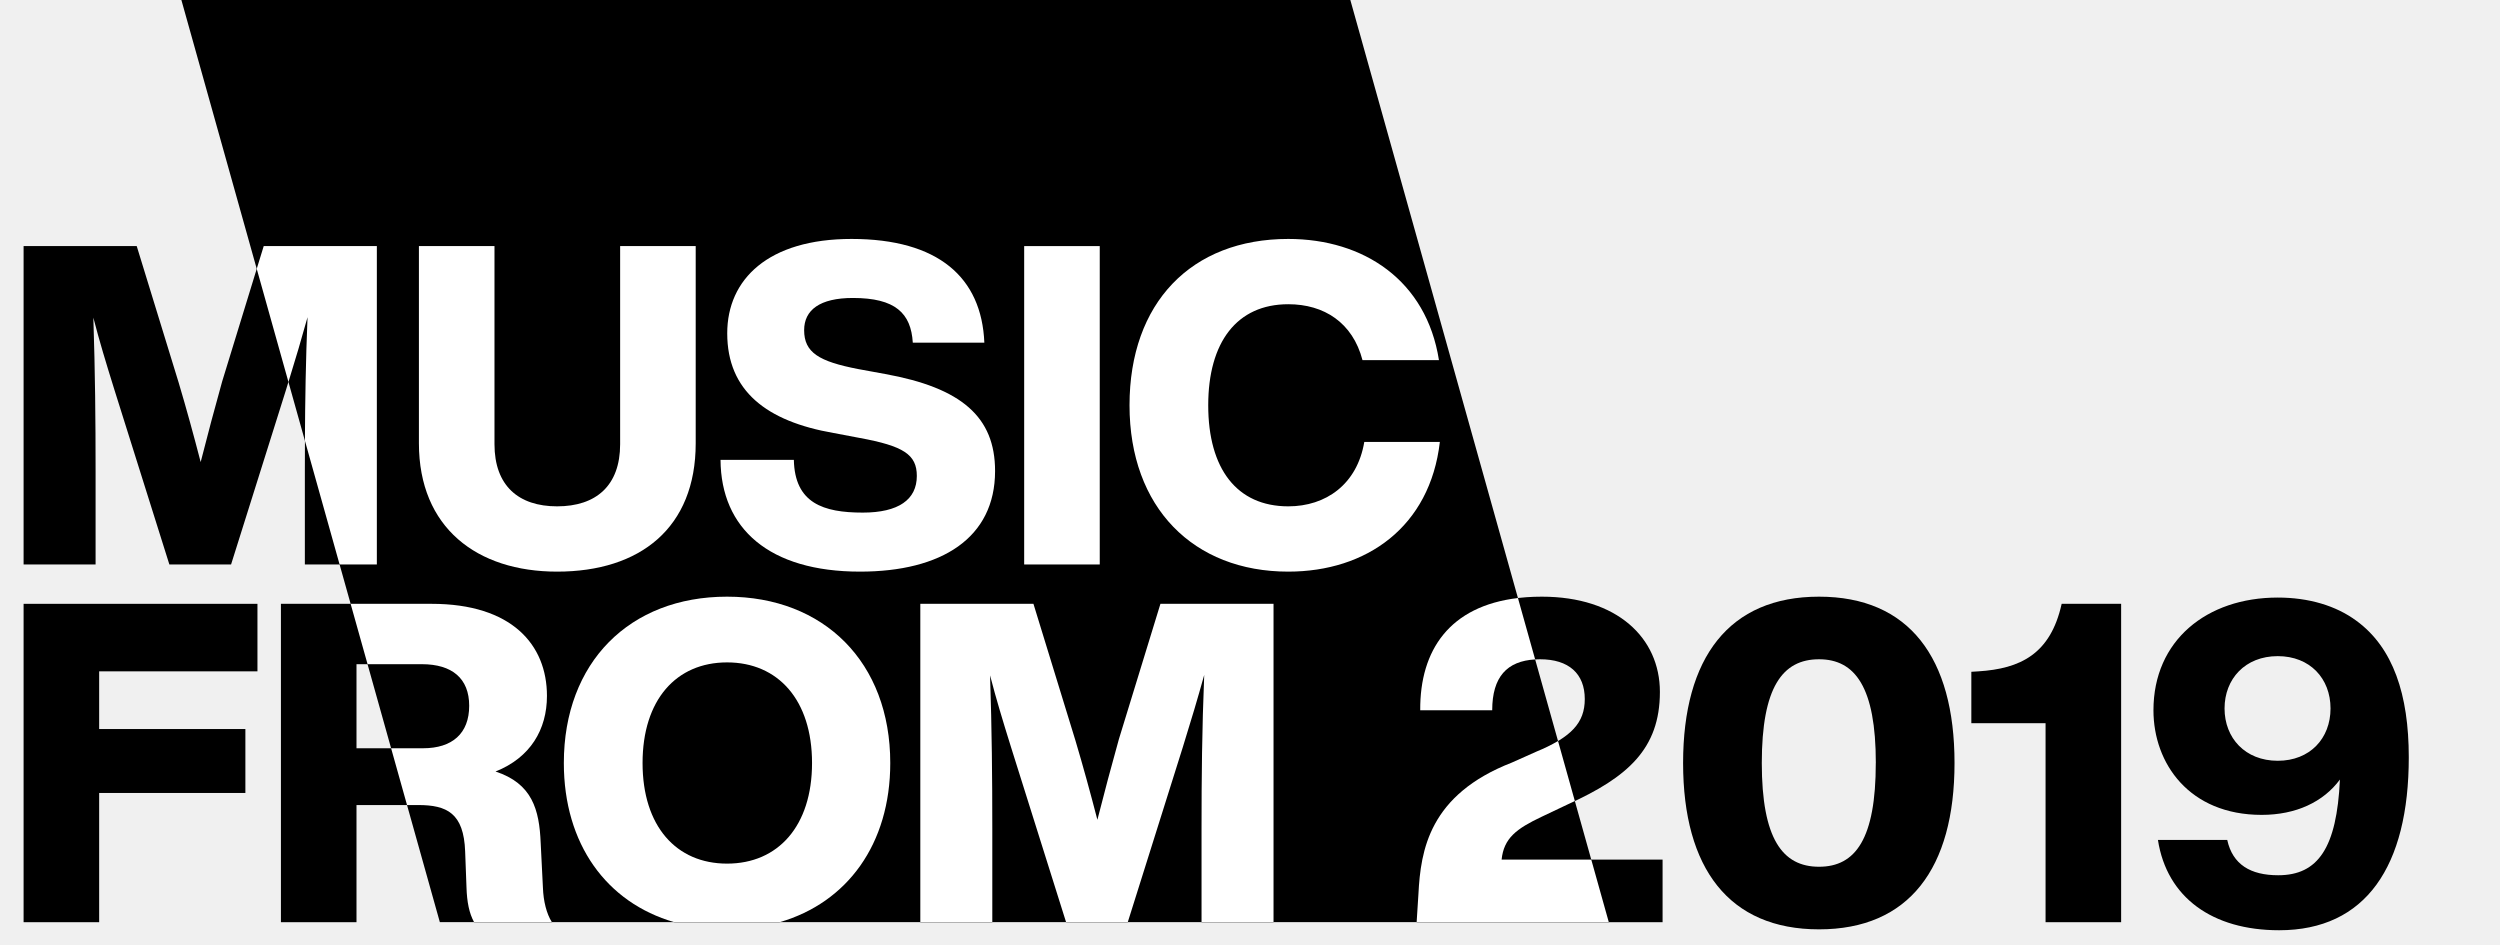
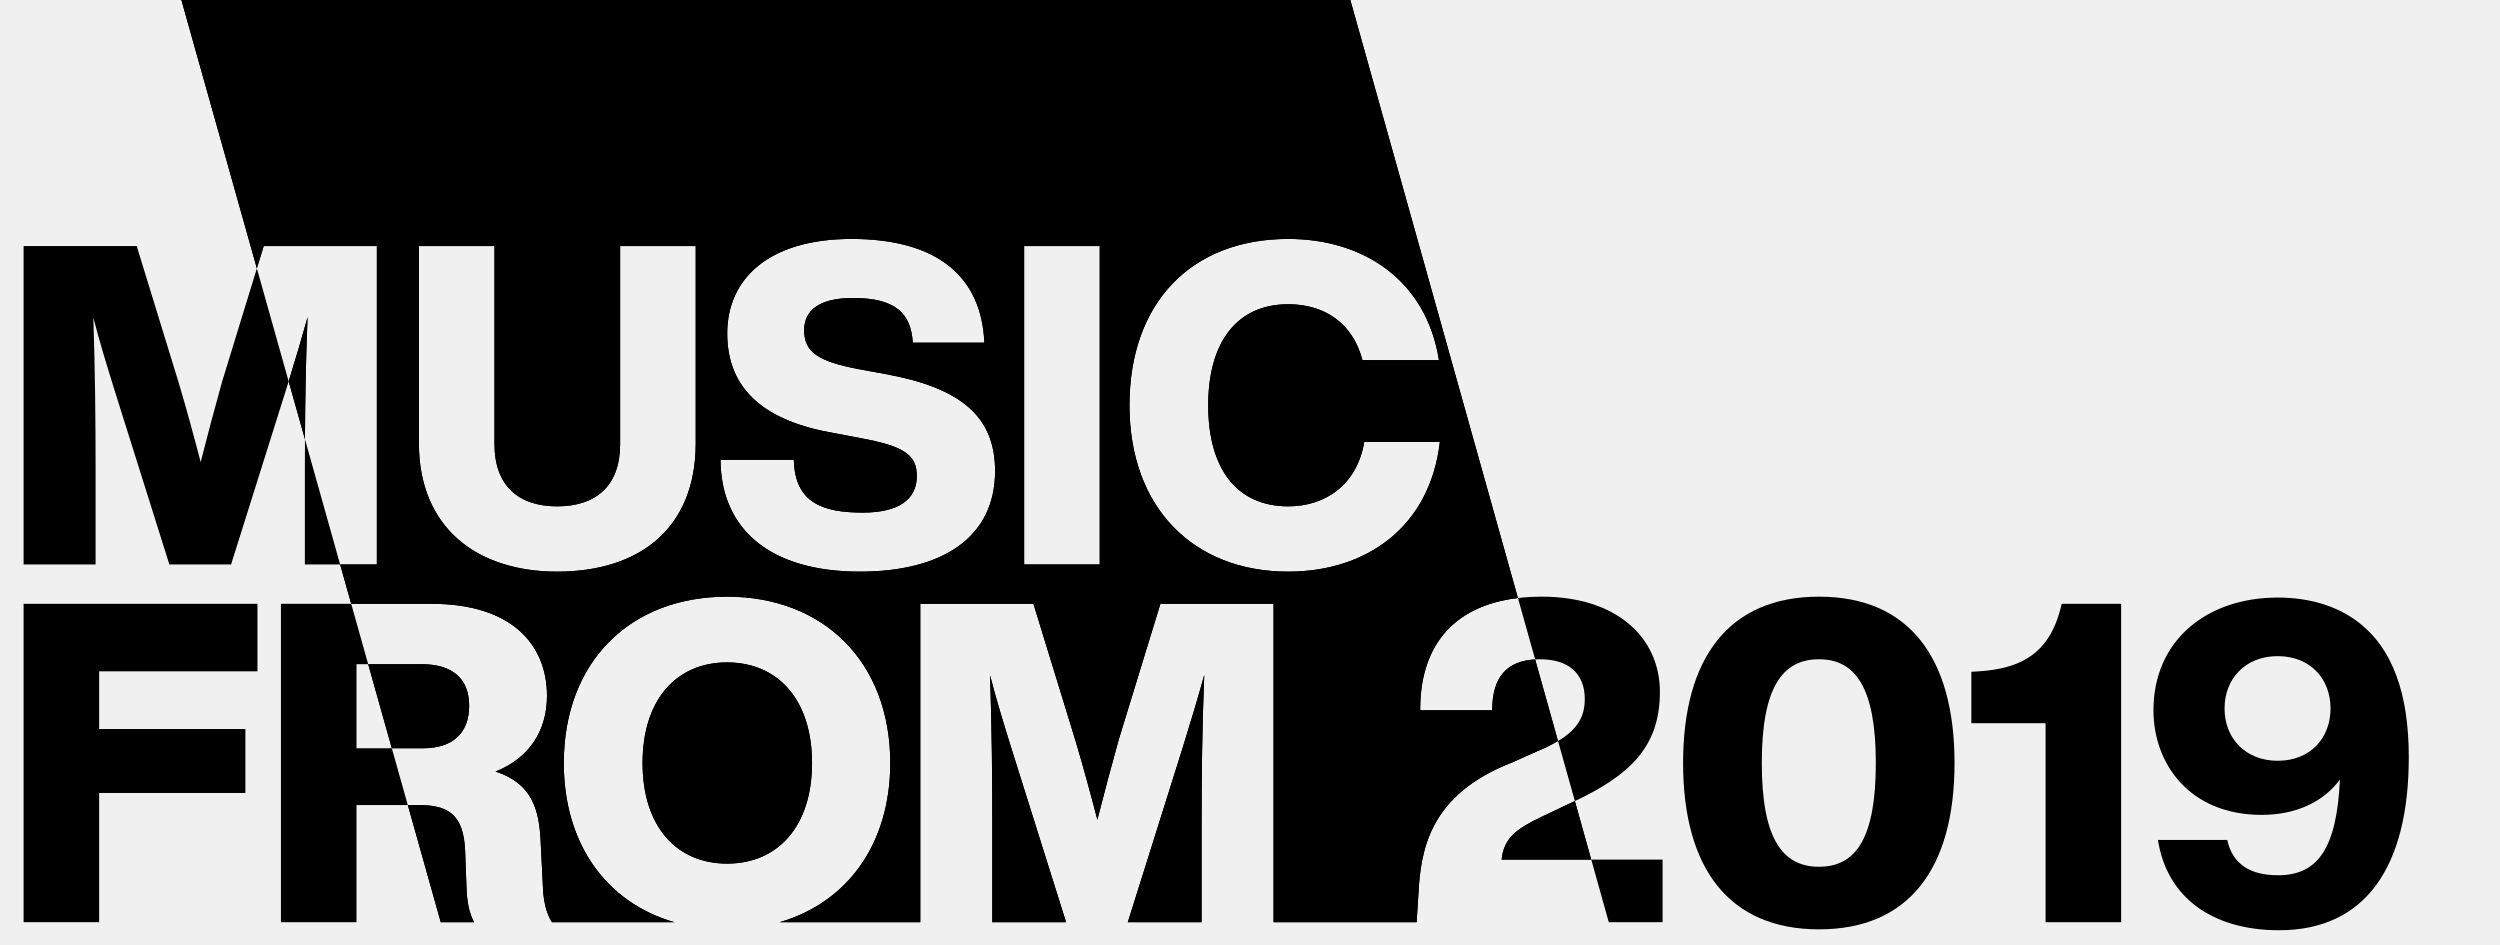
<svg xmlns="http://www.w3.org/2000/svg" viewBox="0 0 2795.44 1056.11">
-   <defs>
-     <style>.cls-1{fill:none;}.cls-2{fill:#fff;}</style>
-   </defs>
  <g id="Ebene_3" data-name="Ebene 3">
-     <path d="M421.38,275.18v356h-80.5V526.68c0-57,.5-111,3-172-7.5,27-14.5,50.5-24,81l-61.5,195.5h-69l-61.5-195.5c-9.5-30.5-16.5-53.5-23.5-80.5,2,61,2.5,114.5,2.5,171.5v104.5H26.38v-356h126.5l47,153c8.5,28.5,17,59.5,24.5,88.5,7.5-29.5,16-61.5,24-90l46.5-151.5Z" />
-     <path d="M468.42,495.68V275.18h84.5v221.5c0,46.5,27,69.5,70,69.5,43.5,0,70.5-23,70.5-69.5V275.18h84.5v220.5c0,94.5-62,143.5-155,143.5C533.42,639.18,468.42,590.18,468.42,495.68Z" />
-     <path d="M805.67,514.18h82c1,48.5,33,59,77,59,40,0,60.5-14.5,60.5-41,0-24-15-33.5-64-42.5l-29-5.5c-75-13-119-47-119-111.5,0-60.5,46-105.5,139-105.5,97,0,145.5,43,148.5,116h-80c-2-33-19.5-50-67-50-37,0-54.5,13.5-54.5,36,0,25,16.5,35,60.5,43.5l30,5.5c85.5,15.5,123,48,123,108.5,0,75-60,112.5-151,112.5C860.17,639.18,806.17,591.18,805.67,514.18Z" />
-     <path d="M1145.21,275.18h84.5v356h-84.5Z" />
-     <path d="M1263,453.18c0-114.5,69-186,177.5-186,84.5,0,154.5,46.5,168.5,135.5h-85.5c-11-42-43-62.5-83-62.5-57.5,0-89.5,42.5-89.5,113,0,71,32,113,89.5,113,42,0,77-24.5,85-72H1610c-11,95-82,145-169.5,145C1334.51,639.18,1263,567.68,1263,453.18Z" />
-     <path d="M110.88,750.68v64.5h163.5v71.5H110.88v144.5H26.38v-356h261.5v75.5Z" />
-     <path d="M617.12,1031.18h-87c-5.5-10-8-22.5-8.5-39l-1.5-40c-1.5-43-20.5-52-52.5-52h-69v131h-84.5v-356h168.5c89.5,0,129,45.5,129,103,0,37.5-18.5,69-57.5,84.5,41,13.5,49,42.5,50.5,80l2.5,50C607.62,1007.68,611.12,1021.68,617.12,1031.18Zm-144-194.5c32.5,0,51.5-16.5,51.5-47.5,0-30.5-19-46.5-53-46.5h-73v94Z" />
-     <path d="M813,667.18c-109,0-182.5,73.5-182.5,186,0,90.75,47.84,156.11,123.55,178h117.7c75.58-21.89,123.75-87.25,123.75-178C995.47,740.68,921.47,667.18,813,667.18Zm0,298.5c-57,0-94.5-42-94.5-112.5S756,740.68,813,740.68s95,42,95,112.5S870,965.68,813,965.68Z" />
-     <path d="M1424.07,675.18v356h-80.5V926.68c0-57,.5-111,3-172-7.5,27-14.5,50.5-24,81l-61.5,195.5h-69l-61.5-195.5c-9.5-30.5-16.5-53.5-23.5-80.5,2,61,2.5,114.5,2.5,171.5v104.5h-80.5v-356h126.5l47,153c8.5,28.5,17,59.5,24.5,88.5,7.5-29.5,16-61.5,24-90l46.5-151.5Z" />
-     <path d="M1859.06,961.18v70h-275l2-31.5c2.5-49,12-111,104.5-147l28-12.5c38.5-16,53.5-32,53.5-58.5,0-28.5-18-44.5-50-44.5-35,0-53.5,17.5-53.5,57h-80.5c-.5-75,41-127,136-127,84,0,132,46,132,106.5,0,64-36.5,95.5-102.5,125.5l-29.5,14c-28.5,13.5-42.5,24-45,48Z" />
-     <path d="M1882,853.18c0-118,51.5-186,152-186s151.5,68,151.5,186-51,186-151.5,186S1882,971.18,1882,853.18Zm215.5,0c0-84.5-23-116-63.5-116-41,0-64,31.5-64,116s23,116,64,116S2097.46,937.68,2097.46,853.18Z" />
-     <path d="M2371.8,1031.18h-84.5V808.68h-83v-57.5l8-.5c46.5-3,80.5-19,93-75.5h66.5Z" />
-     <path d="M2693.44,846.68c0,122-48,193.5-145,193.5-74.5,0-125.5-36.5-135.5-101h77.5c6,27.5,26,39.5,57,39.5,44.5,0,65.5-30.5,69-107-18.5,25-49,39.5-87.5,39.5-81,0-121-57.5-121-117,0-78,59.5-126,139-126,34.5,0,65,9,88,26C2675.94,724.18,2693.44,776.68,2693.44,846.68Zm-87.5-54.5c0-33.5-23-58.5-59-58.5-36.5,0-59.5,25.5-59.5,58.5s23,58.5,59.5,58.5C2582.94,850.68,2605.94,825.68,2605.94,792.18Z" />
-     <polyline points="202.82 0 1509.91 0 1798.91 1031.11 491.82 1031.11" />
-     <path class="cls-1" d="M1724.06,913.18c-28.5,13.5-42.5,24-45,48h100.25L1761,895.73c-2.43,1.15-4.89,2.3-7.41,3.45Z" />
-     <path class="cls-1" d="M1107.07,755.18c2,61,2.5,114.5,2.5,171.5v104.43h82.48l-61.48-195.43C1121.07,805.18,1114.07,782.18,1107.07,755.18Z" />
-     <path class="cls-1" d="M1346.57,754.68c-7.5,27-14.5,50.5-24,81l-61.48,195.43h82.48V926.68C1343.57,869.68,1344.07,815.68,1346.57,754.68Z" />
-     <path class="cls-1" d="M322.53,427.11,341,492.81c.21-45,.93-89.31,2.93-138.13C337.1,379.09,330.72,400.66,322.53,427.11Z" />
-     <path class="cls-1" d="M521.62,992.18l-1.5-40c-1.5-43-20.5-52-52.5-52H455.13l36.69,130.93h38.27C524.61,1021.12,522.12,1008.64,521.62,992.18Z" />
-     <path class="cls-1" d="M524.62,789.18c0-30.5-19-46.5-53-46.5H411l26.35,94h35.79C505.62,836.68,524.62,820.18,524.62,789.18Z" />
-     <path class="cls-1" d="M611.62,778.18c0,37.5-18.5,69-57.5,84.5,41,13.5,49,42.5,50.5,80l2.5,50c.5,15,4,28.93,10,38.43H753.79c-75.58-21.95-123.32-87.27-123.32-177.93,0-112.5,73.5-186,182.5-186,108.5,0,182.5,73.5,182.5,186,0,90.66-48.07,156-123.51,177.93h157.11V675.18h126.5l47,153c8.5,28.5,17,59.5,24.5,88.5,7.5-29.5,16-61.5,24-90l46.5-151.5h126.5v355.93h160l2-31.43c2.5-49,12-111,104.5-147l28-12.5a184.63,184.63,0,0,0,23.6-11.57l-25.58-91.27c-31.44,1.79-48,19.46-48,56.84h-80.5c-.45-67.56,33.18-116.44,109.28-125.49L1509.91,0H202.82l84.25,300.59,7.81-25.41h126.5v356H379.73l12.33,44h90.56C572.12,675.18,611.62,720.68,611.62,778.18Zm828.89-511c84.5,0,154.5,46.5,168.5,135.5h-85.5c-11-42-43-62.5-83-62.5-57.5,0-89.5,42.5-89.5,113,0,71,32,113,89.5,113,42,0,77-24.5,85-72H1610c-11,95-82,145-169.5,145-106,0-177.5-71.5-177.5-186S1332,267.18,1440.51,267.18Zm-295.3,8h84.5v356h-84.5Zm-184,214.5-29-5.5c-75-13-119-47-119-111.5,0-60.5,46-105.5,139-105.5,97,0,145.5,43,148.5,116h-80c-2-33-19.5-50-67-50-37,0-54.5,13.5-54.5,36,0,25,16.5,35,60.5,43.5l30,5.5c85.5,15.5,123,48,123,108.5,0,75-60,112.5-151,112.5-101.5,0-155.5-48-156-125h82c1,48.5,33,59,77,59,40,0,60.5-14.5,60.5-41C1025.17,508.18,1010.17,498.68,961.17,489.68ZM468.42,275.18h84.5v221.5c0,46.5,27,69.5,70,69.5,43.5,0,70.5-23,70.5-69.5V275.18h84.5v220.5c0,94.5-62,143.5-155,143.5-89.5,0-154.5-49-154.5-143.5Z" />
-     <path class="cls-1" d="M813,740.68c-57,0-94.5,42-94.5,112.5S756,965.68,813,965.68s95-42,95-112.5S870,740.68,813,740.68Z" />
-     <path class="cls-2" d="M421.38,275.18H294.88l-7.81,25.41,35.46,126.52c8.19-26.45,14.57-48,21.35-72.43-2,48.82-2.72,93.15-2.93,138.13l38.78,138.37h41.65Z" />
-     <path class="cls-2" d="M622.92,639.18c93,0,155-49,155-143.5V275.18h-84.5v221.5c0,46.5-27,69.5-70.5,69.5-43,0-70-23-70-69.5V275.18h-84.5v220.5C468.42,590.18,533.42,639.18,622.92,639.18Z" />
-     <path class="cls-2" d="M964.67,573.18c-44,0-76-10.5-77-59h-82c.5,77,54.5,125,156,125,91,0,151-37.5,151-112.5,0-60.5-37.5-93-123-108.5l-30-5.5c-44-8.5-60.5-18.5-60.5-43.5,0-22.5,17.5-36,54.5-36,47.5,0,65,17,67,50h80c-3-73-51.5-116-148.5-116-93,0-139,45-139,105.5,0,64.5,44,98.5,119,111.5l29,5.5c49,9,64,18.5,64,42.5C1025.17,558.68,1004.67,573.18,964.67,573.18Z" />
-     <rect class="cls-2" x="1145.21" y="275.18" width="84.5" height="356" />
-     <path class="cls-2" d="M1440.51,639.18c87.5,0,158.5-50,169.5-145h-84.5c-8,47.5-43,72-85,72-57.5,0-89.5-42-89.5-113,0-70.5,32-113,89.5-113,40,0,72,20.5,83,62.5H1609c-14-89-84-135.5-168.5-135.5-108.5,0-177.5,71.5-177.5,186S1334.51,639.18,1440.51,639.18Z" />
-     <path class="cls-2" d="M520.12,952.18l1.5,40c.5,16.46,3,28.94,8.47,38.93h87c-6-9.5-9.46-23.47-10-38.43l-2.5-50c-1.5-37.5-9.5-66.5-50.5-80,39-15.5,57.5-47,57.5-84.5,0-57.5-39.5-103-129-103H392.06L411,742.68h60.64c34,0,53,16,53,46.5,0,31-19,47.5-51.5,47.5H437.33l17.8,63.5h12.49C499.62,900.18,518.62,909.18,520.12,952.18Z" />
-     <path class="cls-2" d="M995.47,853.18c0-112.5-74-186-182.5-186-109,0-182.5,73.5-182.5,186,0,90.66,47.74,156,123.32,177.93H872C947.4,1009.16,995.47,943.84,995.47,853.18ZM813,965.68c-57,0-94.5-42-94.5-112.5S756,740.68,813,740.68s95,42,95,112.5S870,965.68,813,965.68Z" />
-     <path class="cls-2" d="M1297.57,675.18l-46.5,151.5c-8,28.5-16.5,60.5-24,90-7.5-29-16-60-24.5-88.5l-47-153h-126.5v355.93h80.5V926.68c0-57-.5-110.5-2.5-171.5,7,27,14,50,23.5,80.5l61.48,195.43h69l61.48-195.43c9.5-30.5,16.5-54,24-81-2.5,61-3,115-3,172v104.43h80.5V675.18Z" />
-     <path class="cls-2" d="M1690.56,852.68c-92.5,36-102,98-104.5,147l-2,31.43h214.85l-19.6-69.93H1679.06c2.5-24,16.5-34.5,45-48l29.5-14c2.52-1.15,5-2.3,7.41-3.45l-18.81-67.12a184.63,184.63,0,0,1-23.6,11.57Z" />
-     <path class="cls-2" d="M1588.06,794.18h80.5c0-37.38,16.58-55,48-56.84l-19.24-68.65C1621.24,677.74,1587.61,726.62,1588.06,794.18Z" />
+     <path d="M248.38,426.68c-8,28.5-16.5,60.5-24,90-7.5-29-16-60-24.5-88.5l-47-153H26.38v356h80.5V526.68c0-57-.5-110.5-2.5-171.5,7,27,14,50,23.5,80.5l61.5,195.5h69l61.5-195.5c1-3.17,1.93-6.24,2.87-9.26L287.22,300.11Z" />
+     <path d="M340.88,526.68v104.5h39.45L341,491.18C340.9,502.94,340.88,514.74,340.88,526.68Z" />
+     <polygon points="26.38 1031.17 110.88 1031.17 110.88 886.67 274.38 886.67 274.38 815.17 110.88 815.17 110.88 750.67 287.88 750.67 287.88 675.17 26.38 675.17 26.38 1031.17" />
+     <polygon points="314.13 1031.17 398.63 1031.17 398.63 900.17 455.98 900.17 438.12 836.67 398.63 836.67 398.63 742.67 411.69 742.67 392.7 675.17 314.13 675.17 314.13 1031.17" />
+     <path d="M1856.06,773.68c0-60.5-48-106.5-132-106.5a228.38,228.38,0,0,0-26.74,1.51l19.24,68.65c1.79-.1,3.62-.16,5.5-.16,32,0,50,16,50,44.5,0,20.19-8.73,34.29-29.92,46.93L1761,895.74C1822.27,866.73,1856.06,835.24,1856.06,773.68Z" />
+     <polygon points="1798.91 1031.17 1859.06 1031.17 1859.06 961.17 1779.3 961.17 1798.91 1031.17" />
+     <path d="M2034,667.18c-100.5,0-152,68-152,186s51.5,186,152,186,151.5-68,151.5-186S2134.46,667.18,2034,667.18Zm0,302c-41,0-64-31.5-64-116s23-116,64-116c40.5,0,63.5,31.5,63.5,116S2075,969.18,2034,969.18Z" />
+     <path d="M2212.3,750.68l-8,.5v57.5h83v222.5h84.5v-356h-66.5C2292.8,731.68,2258.8,747.68,2212.3,750.68Z" />
+     <path d="M2634.94,694.18c-23-17-53.5-26-88-26-79.5,0-139,48-139,126,0,59.5,40,117,121,117,38.5,0,69-14.5,87.5-39.5-3.5,76.5-24.5,107-69,107-31,0-51-12-57-39.5h-77.5c10,64.5,61,101,135.5,101,97,0,145-71.5,145-193.5C2693.44,776.68,2675.94,724.18,2634.94,694.18Zm-88,156.5c-36.5,0-59.5-25.5-59.5-58.5s23-58.5,59.5-58.5c36,0,59,25,59,58.5S2582.94,850.68,2546.94,850.68Z" />
+     <path d="M908,853.18c0-70.5-38-112.5-95-112.5s-94.5,42-94.5,112.5S756,965.68,813,965.68,908,923.68,908,853.18Z" />
+     <path d="M530.12,1031.18c-5.5-10-8-22.5-8.5-39l-1.5-40c-1.5-43-20.5-52-52.5-52H456l36.84,131Z" />
+     <path d="M1668.56,794.18h-80.5c-.45-67.55,33.18-116.44,109.26-125.49L1509.91,0H202.82l84.4,300.11,7.66-24.93h126.5v356H380.33l12.38,44h89.91c89.5,0,129,45.5,129,103,0,37.5-18.5,69-57.5,84.5,41,13.5,49,42.5,50.5,80l2.5,50c.5,15,4,29,10,38.5H754c-75.71-21.89-123.55-87.25-123.55-178,0-112.5,73.5-186,182.5-186,108.5,0,182.5,73.5,182.5,186,0,90.75-48.17,156.11-123.75,178h157.35v-356h126.5l47,153c8.5,28.5,17,59.5,24.5,88.5,7.5-29.5,16-61.5,24-90l46.5-151.5h126.5v356h160l2-31.5c2.5-49,12-111,104.5-147l28-12.5a183.61,183.61,0,0,0,23.58-11.57l-25.58-91.27C1685.13,739.13,1668.56,756.8,1668.56,794.18ZM777.92,495.68c0,94.5-62,143.5-155,143.5-89.5,0-154.5-49-154.5-143.5V275.18h84.5v221.5c0,46.5,27,69.5,70,69.5,43.5,0,70.5-23,70.5-69.5V275.18h84.5Zm183.75,143.5c-101.5,0-155.5-48-156-125h82c1,48.5,33,59,77,59,40,0,60.5-14.5,60.5-41,0-24-15-33.5-64-42.5l-29-5.5c-75-13-119-47-119-111.5,0-60.5,46-105.5,139-105.5,97,0,145.5,43,148.5,116h-80c-2-33-19.5-50-67-50-37,0-54.5,13.5-54.5,36,0,25,16.5,35,60.5,43.5l30,5.5c85.5,15.5,123,48,123,108.5C1112.67,601.68,1052.67,639.18,961.67,639.18Zm268-8h-84.5v-356h84.5Zm210.8,8c-106,0-177.5-71.5-177.5-186s69-186,177.5-186c84.5,0,154.5,46.5,168.5,135.5h-85.5c-11-42-43-62.5-83-62.5-57.5,0-89.5,42.5-89.5,113,0,71,32,113,89.5,113,42,0,77-24.5,85-72H1610C1599,589.18,1528,639.18,1440.51,639.18Z" />
+     <path d="M473.12,836.68c32.5,0,51.5-16.5,51.5-47.5,0-30.5-19-46.5-53-46.5H411.69l26.43,94Z" />
+     <path d="M1107.07,755.18c2,61,2.5,114.5,2.5,171.5v104.5h82.5l-61.5-195.5C1121.07,805.18,1114.07,782.18,1107.07,755.18Z" />
+     <path d="M1753.56,899.18l-29.5,14c-28.5,13.5-42.5,24-45,48h100.23L1761,895.74C1758.53,896.89,1756.07,898,1753.56,899.18Z" />
+     <path d="M322.75,426.42,341,491.18c.22-44.42.94-88.28,2.92-136.5C337.15,378.88,330.83,400.28,322.75,426.42Z" />
+     <path d="M1346.57,754.68c-7.5,27-14.5,50.5-24,81l-61.5,195.5h82.5V926.68C1343.57,869.68,1344.07,815.68,1346.57,754.68Z" />
+     <path d="M1107.07,755.18c2,61,2.5,114.5,2.5,171.5v104.5h82.5l-61.5-195.5C1121.07,805.18,1114.07,782.18,1107.07,755.18Z" />
+     <path d="M520.12,952.18c-1.5-43-20.5-52-52.5-52H456l36.84,131h37.3c-5.5-10-8-22.5-8.5-39Z" />
+     <path d="M524.62,789.18c0-30.5-19-46.5-53-46.5H411.69l26.43,94h35C505.62,836.68,524.62,820.18,524.62,789.18Z" />
+     <path d="M1346.57,754.68c-7.5,27-14.5,50.5-24,81l-61.5,195.5h82.5V926.68C1343.57,869.68,1344.07,815.68,1346.57,754.68Z" />
+     <path d="M1679.06,961.18h100.23L1761,895.74c-2.43,1.15-4.89,2.29-7.4,3.44l-29.5,14C1695.56,926.68,1681.56,937.18,1679.06,961.18Z" />
+     <path d="M341,491.18c.22-44.42.94-88.28,2.92-136.5-6.73,24.2-13.05,45.6-21.13,71.74Z" />
+     <path d="M1690.56,852.68l28-12.5a183.61,183.61,0,0,0,23.58-11.57l-25.58-91.27c-31.43,1.79-48,19.46-48,56.84h-80.5c-.45-67.55,33.18-116.44,109.26-125.49L1509.91,0H202.82l84.4,300.11,7.66-24.93h126.5v356H380.33l12.38,44h89.91c89.5,0,129,45.5,129,103,0,37.5-18.5,69-57.5,84.5,41,13.5,49,42.5,50.5,80l2.5,50c.5,15,4,29,10,38.5H754c-75.71-21.89-123.55-87.25-123.55-178,0-112.5,73.5-186,182.5-186,108.5,0,182.5,73.5,182.5,186,0,90.75-48.17,156.11-123.75,178h157.35v-356h126.5l47,153c8.5,28.5,17,59.5,24.5,88.5,7.5-29.5,16-61.5,24-90l46.5-151.5h126.5v356h160l2-31.5C1588.56,950.68,1598.06,888.68,1690.56,852.68Zm-912.64-357c0,94.5-62,143.5-155,143.5-89.5,0-154.5-49-154.5-143.5V275.18h84.5v221.5c0,46.5,27,69.5,70,69.5,43.5,0,70.5-23,70.5-69.5V275.18h84.5Zm183.75,143.5c-101.5,0-155.5-48-156-125h82c1,48.5,33,59,77,59,40,0,60.5-14.5,60.5-41,0-24-15-33.5-64-42.5l-29-5.5c-75-13-119-47-119-111.5,0-60.5,46-105.5,139-105.5,97,0,145.5,43,148.5,116h-80c-2-33-19.5-50-67-50-37,0-54.5,13.5-54.5,36,0,25,16.5,35,60.5,43.5l30,5.5c85.5,15.5,123,48,123,108.5C1112.67,601.68,1052.67,639.18,961.67,639.18Zm268-8h-84.5v-356h84.5Zm210.8,8c-106,0-177.5-71.5-177.5-186s69-186,177.5-186c84.5,0,154.5,46.5,168.5,135.5h-85.5c-11-42-43-62.5-83-62.5-57.5,0-89.5,42.5-89.5,113,0,71,32,113,89.5,113,42,0,77-24.5,85-72H1610C1599,589.18,1528,639.18,1440.51,639.18Z" />
+     <path d="M908,853.18c0-70.5-38-112.5-95-112.5s-94.5,42-94.5,112.5S756,965.68,813,965.68,908,923.68,908,853.18Z" />
  </g>
</svg>
